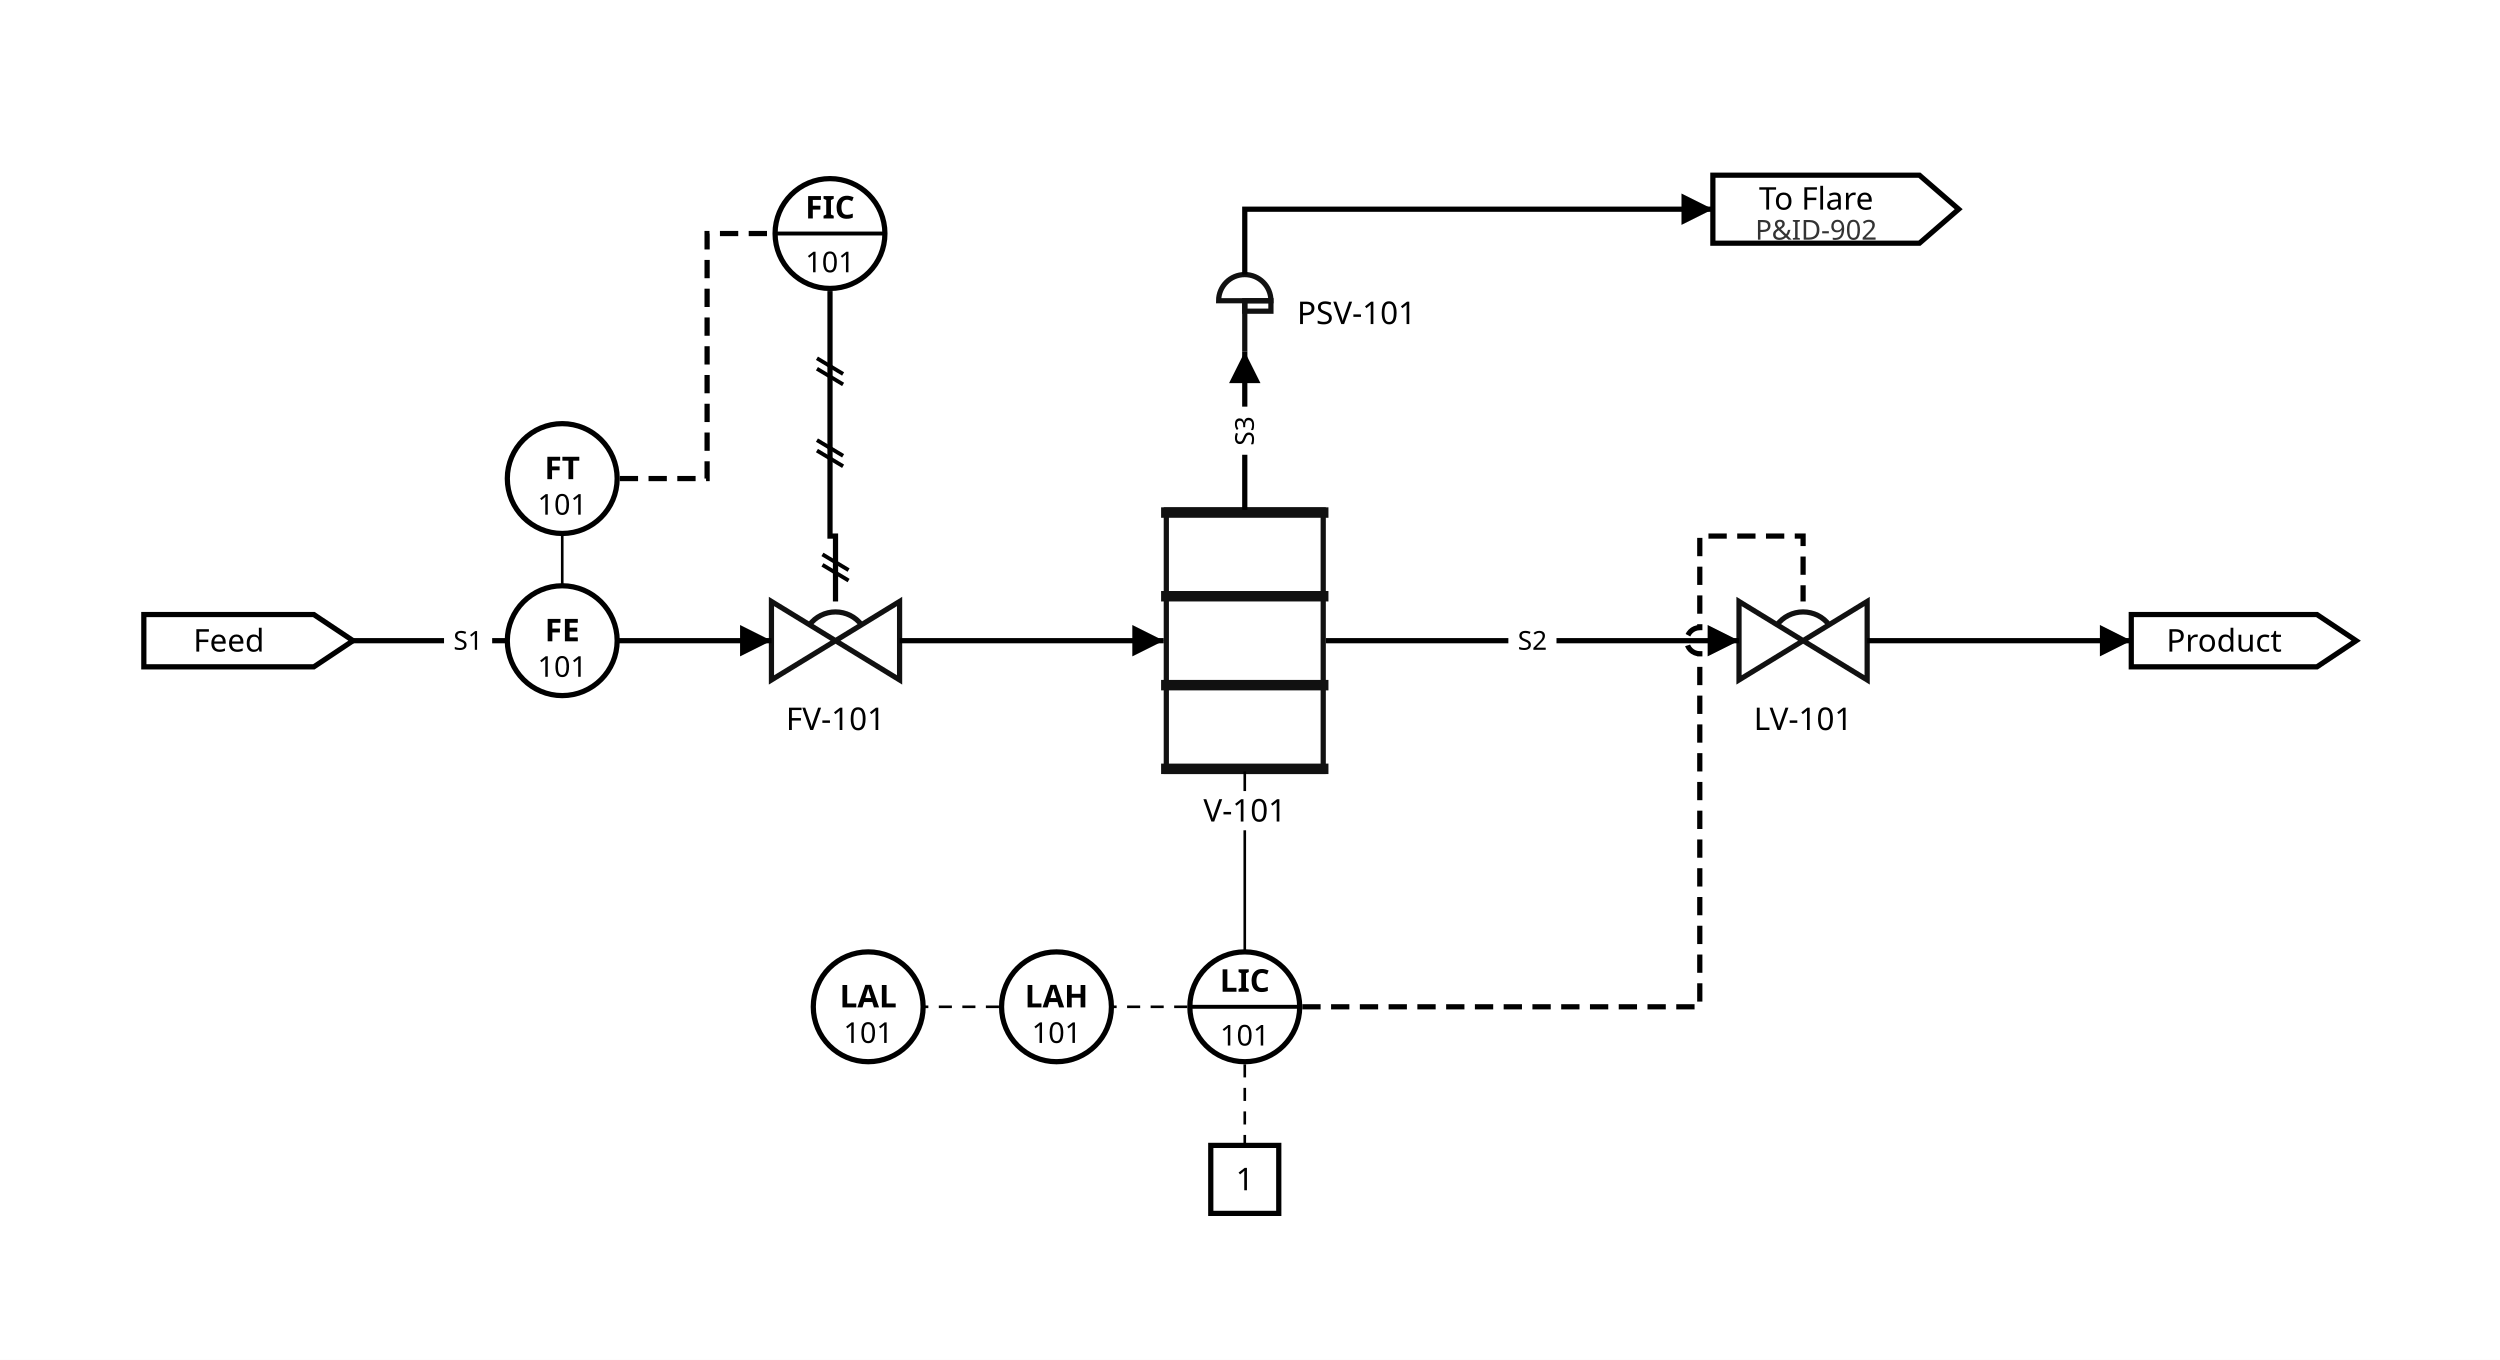
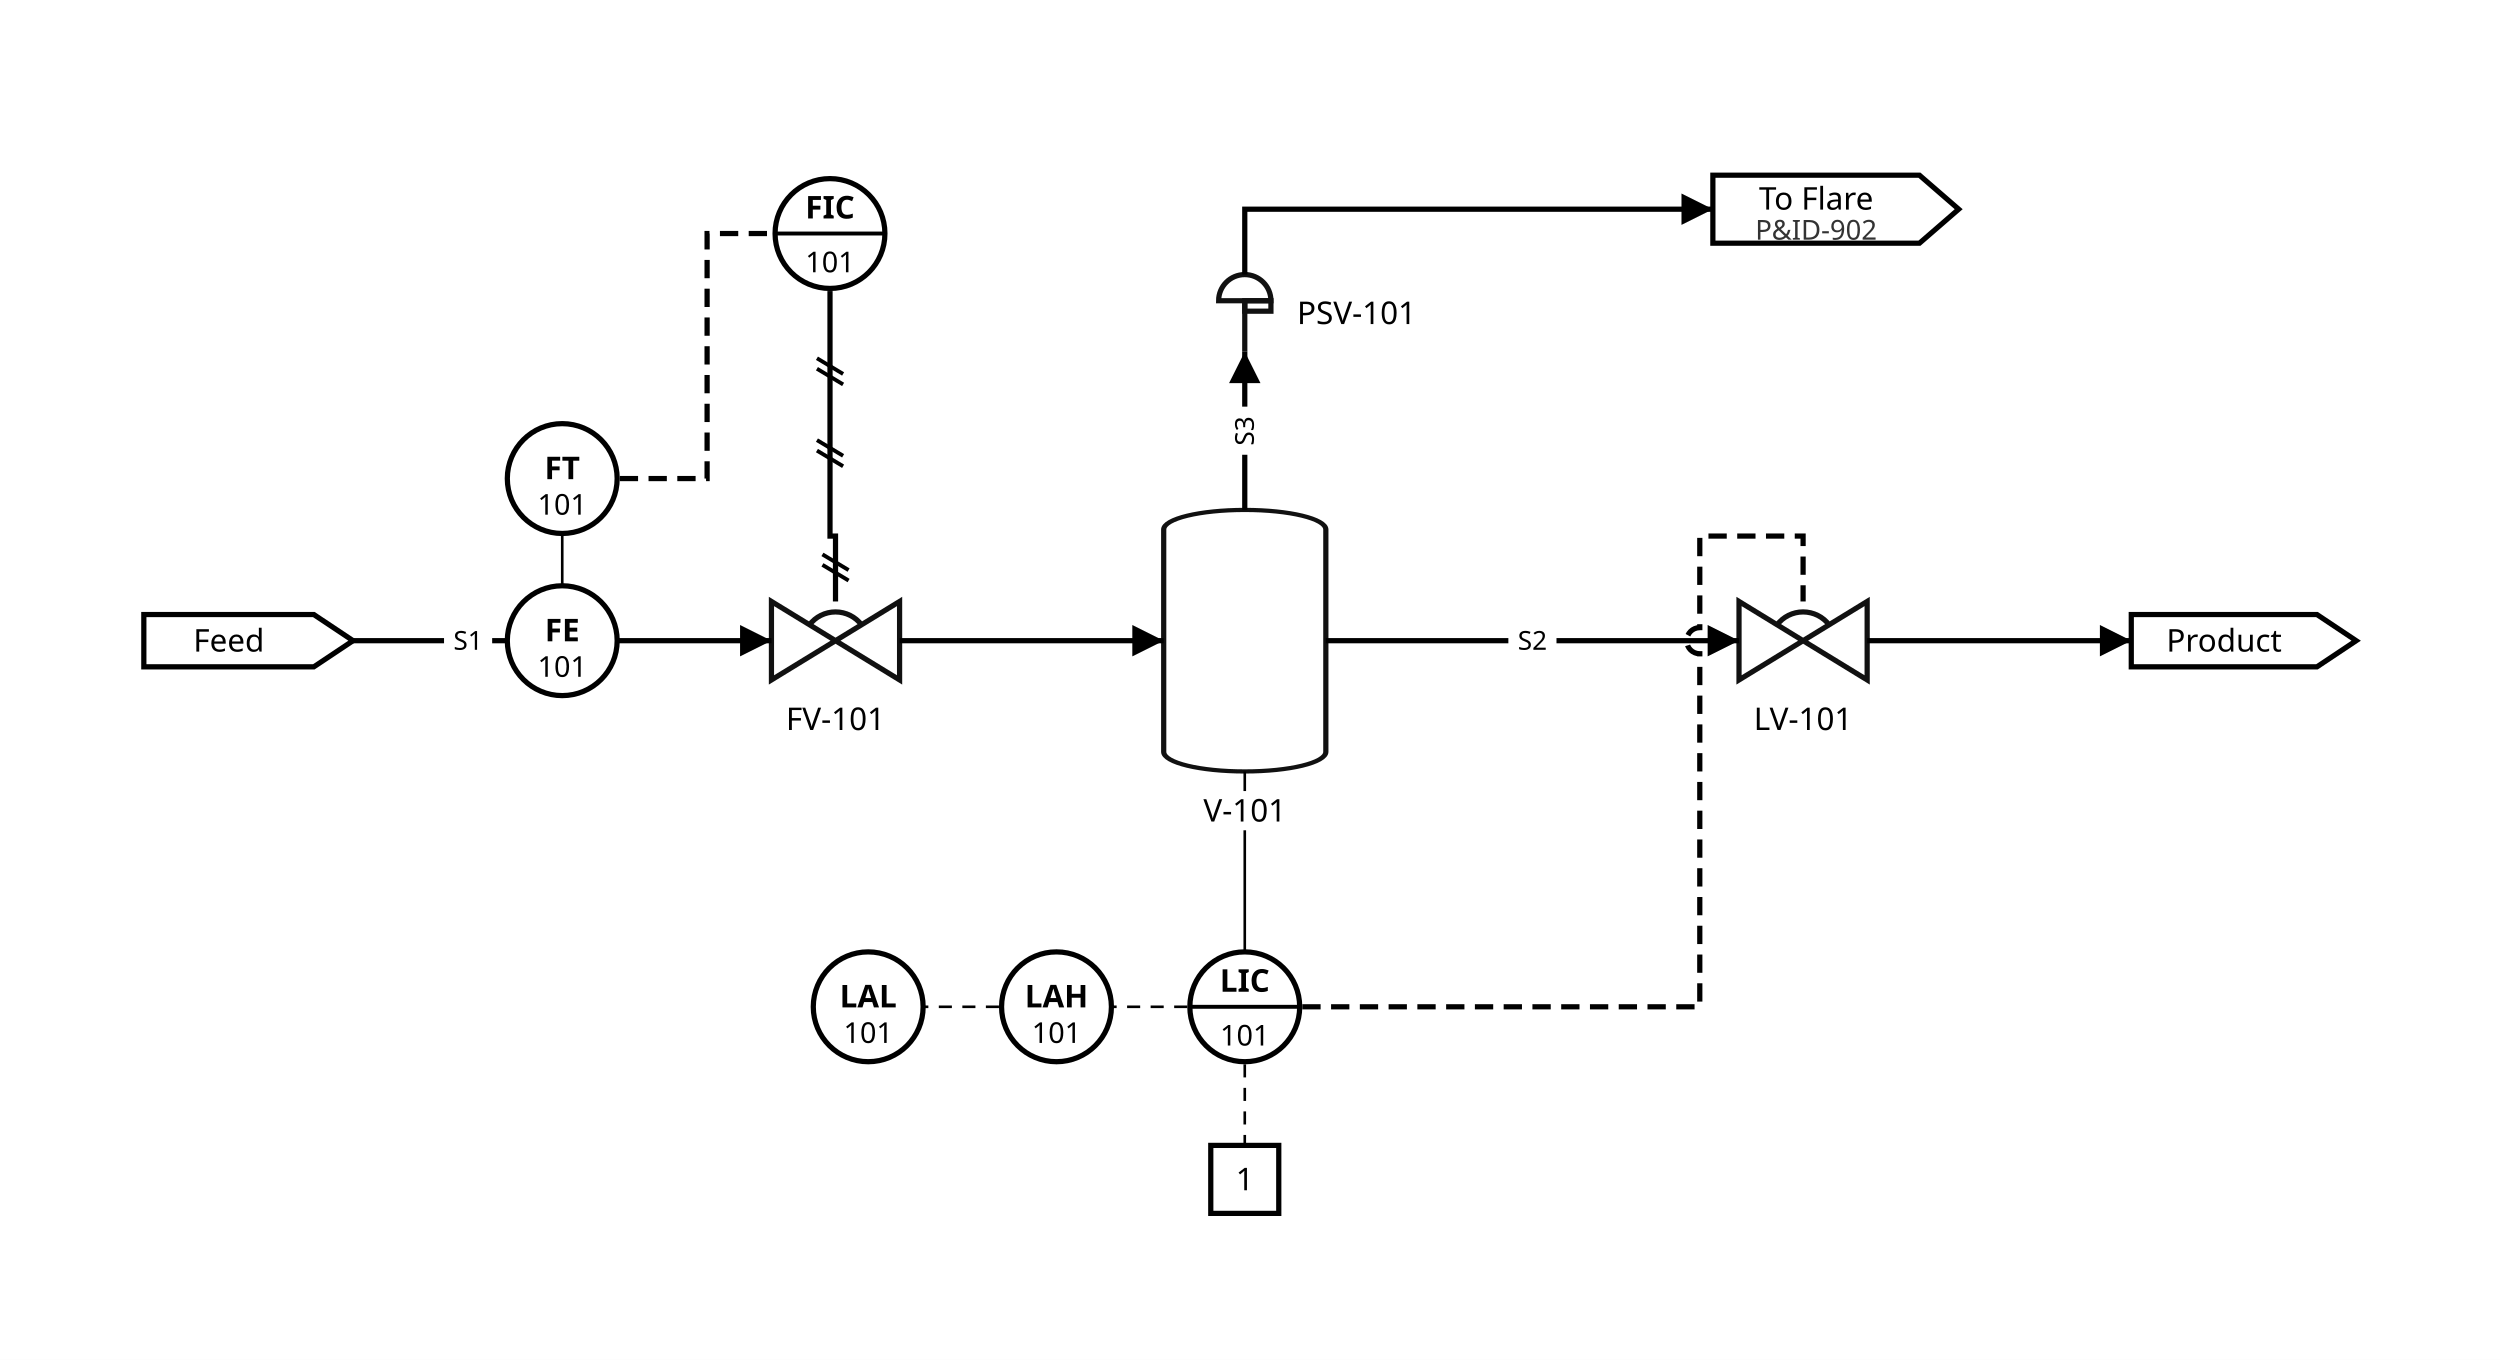
<svg xmlns="http://www.w3.org/2000/svg" width="956" height="520" viewBox="-25.0 -50.0 956.0 520.0">
  <rect x="-25.0" y="-50.0" width="956.0" height="520.0" fill="white" />
  <defs>
    <marker id="arrow_black" viewBox="0 0 10 10" refX="10" refY="5" markerWidth="12" markerHeight="12" markerUnits="userSpaceOnUse" orient="auto-start-reverse">
      <path d="M 0 0 L 10 5 L 0 10 z" fill="black" />
    </marker>
    <symbol id="sym_instrument" viewBox="0 0 44.0 44.0" overflow="visible">
      <circle cx="22" cy="22" r="21" fill="white" stroke="black" stroke-width="2" />
    </symbol>
    <symbol id="sym_instrument_logic" viewBox="0 0 28.0 28.0" overflow="visible">
      <rect x="1" y="1" width="26" height="26" fill="white" stroke="black" stroke-width="2" />
    </symbol>
    <symbol id="sym_instrument_panel" viewBox="0 0 44.0 44.0" overflow="visible">
      <circle cx="22" cy="22" r="21" fill="white" stroke="black" stroke-width="2" />
      <line x1="1" y1="22" x2="43" y2="22" stroke="black" stroke-width="1.5" />
    </symbol>
    <symbol id="sym_valve_control" viewBox="0 0 49.0 30.0" overflow="visible">
      <g transform="scale(0.5)">
        <path d="M 0.0 60.0 L 0.0 0.0 L 98.0 60.0 L 98.0 0.0 Z" fill="none" stroke="#111" stroke-width="4.0" />
        <path d="M 29.0 18.0 A 25.0 25.0 0.0 0 1 69.0 18.0" fill="none" stroke="#111" stroke-width="4.0" />
      </g>
    </symbol>
    <symbol id="sym_valve_relief" viewBox="0 0 20.0 29.5" overflow="visible">
      <g transform="scale(0.5)">
        <path d="M 0.0 20.0 A 20.0 20.0 0.0 0 1 20.0 0.0 A 20.0 20.0 0.0 0 1 40.0 20.0 Z M 20.0 20.0 L 20.0 59.0" fill="none" stroke="#111" stroke-width="4.0" />
        <rect x="20.0" y="20.0" width="20.0" height="8.0" fill="none" stroke="#111" stroke-width="4.0" />
      </g>
    </symbol>
    <symbol id="sym_vessel" viewBox="0 0 62.0 100.0" overflow="visible">
-       <rect x="1.0" y="0.0" width="60.0" height="100.0" fill="none" stroke="#111" stroke-width="2.0" />
-       <rect x="0.0" y="0.0" width="62.0" height="2.0" fill="none" stroke="#111" stroke-width="2.0" />
-       <rect x="0.0" y="32.0" width="62.0" height="2.0" fill="none" stroke="#111" stroke-width="2.0" />
-       <rect x="0.0" y="66.0" width="62.0" height="2.0" fill="none" stroke="#111" stroke-width="2.0" />
-       <rect x="0.0" y="98.0" width="62.0" height="2.0" fill="none" stroke="#111" stroke-width="2.0" />
+       <g transform="scale(0.62, 0.5)">
+         <path d="M 0.0 15.0 A 50.0 15.0 0.0 0 1 50.0 0.0 A 50.0 15.0 0.0 0 1 100.0 15.0 L 100.0 185.0 A 50.0 15.0 0.0 0 1 50.0 200.0 A 50.0 15.0 0.0 0 1 0.0 185.0 Z" fill="none" stroke="#111" stroke-width="3.226" />
+       </g>
    </symbol>
  </defs>
  <g id="units">
    <polygon points="30.0,185 95,185 110,195 95,205 30.0,205" fill="transparent" stroke="black" stroke-width="2" />
    <text x="62.5" y="195" font-family="sans-serif" font-size="12" text-anchor="middle" dominant-baseline="middle">Feed</text>
    <use href="#sym_valve_control" x="270" y="180" width="49.0" height="30.0" />
    <use href="#sym_vessel" x="420" y="145" width="62.0" height="100.0" />
    <use href="#sym_valve_control" x="640" y="180" width="49.0" height="30.0" />
    <polygon points="790,185 861.0,185 876.0,195 861.0,205 790,205" fill="transparent" stroke="black" stroke-width="2" />
    <text x="825.5" y="195" font-family="sans-serif" font-size="12" text-anchor="middle" dominant-baseline="middle">Product</text>
    <use href="#sym_valve_relief" x="441" y="55" width="20.0" height="29.5" />
    <polygon points="630,17 709.0,17 724.0,30 709.0,43 630,43" fill="transparent" stroke="black" stroke-width="2" />
    <text x="669.5" y="26" font-family="sans-serif" font-size="12" text-anchor="middle" dominant-baseline="middle">To Flare</text>
    <text x="669.5" y="38" font-family="sans-serif" font-size="10.5" text-anchor="middle" dominant-baseline="middle" fill="#333">P&amp;ID-902</text>
  </g>
  <g id="streams">
    <path d="M 110.0,195.0 L 270.0,195.0" fill="none" stroke="black" stroke-width="2" marker-end="url(#arrow_black)" />
    <path d="M 319.0,195.0 L 420.0,195.0" fill="none" stroke="black" stroke-width="2" marker-end="url(#arrow_black)" />
    <path d="M 482.0,195.0 L 640.0,195.0" fill="none" stroke="black" stroke-width="2" marker-end="url(#arrow_black)" />
    <path d="M 689.0,195.0 L 790,195.0" fill="none" stroke="black" stroke-width="2" marker-end="url(#arrow_black)" />
    <path d="M 451.0,145.0 L 451.0,84.5" fill="none" stroke="black" stroke-width="2" marker-end="url(#arrow_black)" />
    <path d="M 451.0,55.0 L 451.0,30.0 L 630,30.0" fill="none" stroke="black" stroke-width="2" marker-end="url(#arrow_black)" />
    <path d="M 212.0,133.0 L 245.394,133.0 L 245.394,39.303 L 270.394,39.303" fill="none" stroke="black" stroke-width="2" stroke-dasharray="7,4" />
    <path d="M 292.394,61.303 L 292.394,155.0 L 294.5,155.0 L 294.5,180.0" fill="none" stroke="black" stroke-width="2" />
    <line x1="287.4" y1="87.0" x2="297.4" y2="93.0" stroke="black" stroke-width="1.5" />
    <line x1="287.4" y1="91.0" x2="297.4" y2="97.0" stroke="black" stroke-width="1.5" />
    <line x1="287.4" y1="118.3" x2="297.4" y2="124.3" stroke="black" stroke-width="1.5" />
    <line x1="287.4" y1="122.3" x2="297.4" y2="128.3" stroke="black" stroke-width="1.5" />
    <line x1="289.5" y1="162.0" x2="299.5" y2="168.0" stroke="black" stroke-width="1.5" />
    <line x1="289.5" y1="166.0" x2="299.5" y2="172.0" stroke="black" stroke-width="1.5" />
    <path d="M 473.0,335.0 L 625.0,335.0 L 625.0,200.0 A 5 5 0 0 1 625.0,190.0 L 625.0,155.0 L 664.5,155.0 L 664.5,180.0" fill="none" stroke="black" stroke-width="2" stroke-dasharray="7,4" />
    <rect x="144.8" y="188.5" width="18.4" height="13.0" fill="white" />
    <text x="154.0" y="195.0" font-family="sans-serif" font-size="10" text-anchor="middle" dominant-baseline="middle" fill="black">S1</text>
    <rect x="551.8" y="188.5" width="18.4" height="13.0" fill="white" />
    <text x="561.0" y="195.0" font-family="sans-serif" font-size="10" text-anchor="middle" dominant-baseline="middle" fill="black">S2</text>
    <rect x="444.5" y="105.5" width="13.0" height="18.4" fill="white" />
    <text x="451.0" y="114.8" font-family="sans-serif" font-size="10" text-anchor="middle" dominant-baseline="middle" fill="black" transform="rotate(-90, 451.0, 114.8)">S3</text>
  </g>
  <g id="instrument_taps">
    <line x1="190" y1="195" x2="190" y2="133" stroke="black" stroke-width="1" />
    <line x1="451" y1="245" x2="451" y2="335" stroke="black" stroke-width="1" />
    <line x1="429" y1="335" x2="379" y2="335" stroke="black" stroke-width="1" stroke-dasharray="5,4" />
    <line x1="357" y1="335" x2="307" y2="335" stroke="black" stroke-width="1" stroke-dasharray="5,4" />
    <line x1="451" y1="357" x2="451" y2="401" stroke="black" stroke-width="1" stroke-dasharray="5,4" />
  </g>
  <g id="instruments">
    <use href="#sym_instrument" x="168" y="173" width="44.0" height="44.0" />
    <text x="190.0" y="191.0" font-family="sans-serif" font-size="12" font-weight="bold" text-anchor="middle" dominant-baseline="middle">FE</text>
    <text x="190.0" y="205.0" font-family="sans-serif" font-size="11" text-anchor="middle" dominant-baseline="middle">101</text>
    <use href="#sym_instrument" x="168" y="111" width="44.0" height="44.0" />
    <text x="190.0" y="129.0" font-family="sans-serif" font-size="12" font-weight="bold" text-anchor="middle" dominant-baseline="middle">FT</text>
    <text x="190.0" y="143.0" font-family="sans-serif" font-size="11" text-anchor="middle" dominant-baseline="middle">101</text>
    <use href="#sym_instrument_panel" x="270.39" y="17.3" width="44.0" height="44.0" />
    <text x="292.394" y="29.303" font-family="sans-serif" font-size="12" font-weight="bold" text-anchor="middle" dominant-baseline="middle">FIC</text>
    <text x="292.394" y="50.303" font-family="sans-serif" font-size="11" text-anchor="middle" dominant-baseline="middle">101</text>
    <use href="#sym_instrument_panel" x="429" y="313" width="44.0" height="44.0" />
    <text x="451.0" y="325.0" font-family="sans-serif" font-size="12" font-weight="bold" text-anchor="middle" dominant-baseline="middle">LIC</text>
    <text x="451.0" y="346.0" font-family="sans-serif" font-size="11" text-anchor="middle" dominant-baseline="middle">101</text>
    <use href="#sym_instrument" x="357" y="313" width="44.0" height="44.0" />
    <text x="379.0" y="331.0" font-family="sans-serif" font-size="12" font-weight="bold" text-anchor="middle" dominant-baseline="middle">LAH</text>
    <text x="379.0" y="345.0" font-family="sans-serif" font-size="11" text-anchor="middle" dominant-baseline="middle">101</text>
    <use href="#sym_instrument" x="285" y="313" width="44.0" height="44.0" />
    <text x="307.0" y="331.0" font-family="sans-serif" font-size="12" font-weight="bold" text-anchor="middle" dominant-baseline="middle">LAL</text>
    <text x="307.0" y="345.0" font-family="sans-serif" font-size="11" text-anchor="middle" dominant-baseline="middle">101</text>
    <use href="#sym_instrument_logic" x="437" y="387" width="28.0" height="28.0" />
    <text x="451.0" y="401.0" font-family="sans-serif" font-size="12" text-anchor="middle" dominant-baseline="middle">1</text>
  </g>
  <g id="unit_labels">
    <rect x="270.7" y="217.5" width="47.6" height="15.0" fill="white" />
    <text x="294.5" y="225.0" font-family="sans-serif" font-size="12" text-anchor="middle" dominant-baseline="middle">FV-101</text>
    <rect x="430.5" y="252.5" width="41.0" height="15.0" fill="white" />
    <text x="451.0" y="260.0" font-family="sans-serif" font-size="12" text-anchor="middle" dominant-baseline="middle">V-101</text>
    <rect x="640.7" y="217.5" width="47.6" height="15.0" fill="white" />
    <text x="664.5" y="225.0" font-family="sans-serif" font-size="12" text-anchor="middle" dominant-baseline="middle">LV-101</text>
    <rect x="471.0" y="62.2" width="54.2" height="15.0" fill="white" />
    <text x="471.0" y="69.75" font-family="sans-serif" font-size="12" text-anchor="start" dominant-baseline="middle">PSV-101</text>
  </g>
</svg>
